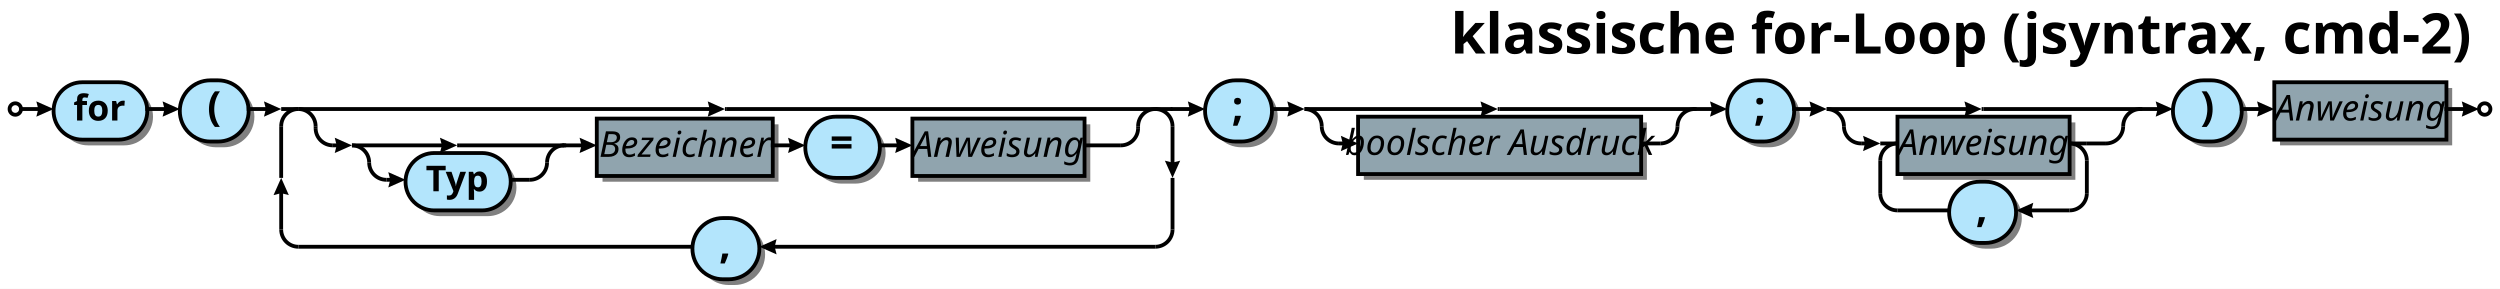
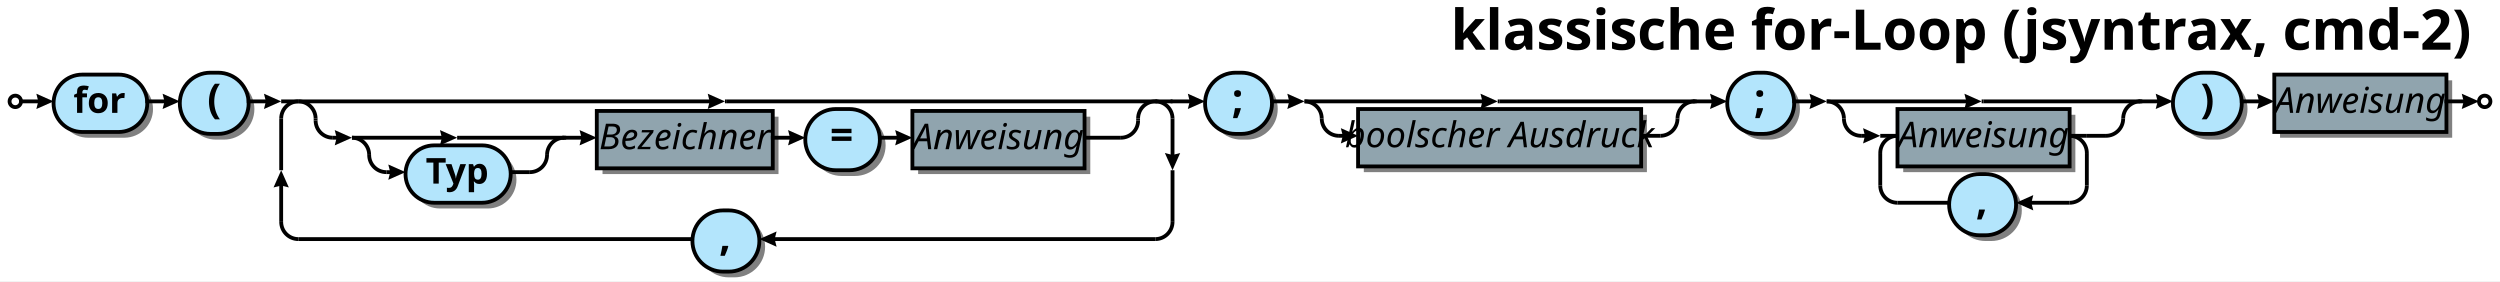
- <svg xmlns="http://www.w3.org/2000/svg" xml:space="preserve" width="1307" height="151" version="1.1">
+ <svg xmlns="http://www.w3.org/2000/svg" xml:space="preserve" width="1307" height="147" version="1.1">
  <style type="text/css">

.title_font {fill:#000000; text-anchor:end;
font-family:PT Sans Bold; font-size:22pt; font-weight:bold; font-style:normal; }
.token_font {fill:#000000; text-anchor:middle;
font-family:PT Sans Bold; font-size:16pt; font-weight:bold; font-style:normal; }
.box_font {fill:#000000; text-anchor:middle;
font-family:PT Sans Italic; font-size:14pt; font-weight:normal; font-style:italic; }
.bubble_font {fill:#000000; text-anchor:middle;
font-family:PT Sans Bold; font-size:14pt; font-weight:bold; font-style:normal; }
.hex_font {fill:#000000; text-anchor:middle;
font-family:PT Sans Bold; font-size:14pt; font-weight:bold; font-style:normal; }
.label {fill: #000; text-anchor:middle; font-size:16pt; font-weight:bold; font-family:Sans;}
.link {fill: #0D47A1;}
.link:hover {fill: #0D47A1; text-decoration:underline;}
.link:visited {fill: #4A148C;}

</style>
  <defs>
    <marker id="arrow" markerWidth="5" markerHeight="4" refX="2.5" refY="2" orient="auto" markerUnits="strokeWidth">
      <path d="M0,0 L0.5,2 L0,4 L4.5,2 z" fill="#000000" />
    </marker>
  </defs>
  <rect width="100%" height="100%" fill="white" />
-   <circle cx="8" cy="57" r="3" stroke="#000000" stroke-width="2" fill="#ffffff" />
-   <path d="M46,76 A15,15 0 0,1 46,46 H65 A15,15 0 0,1 65,76 z" fill="#000000" fill-opacity="0.498" />
-   <path d="M43,73 A15,15 0 0,1 43,43 H62 A15,15 0 0,1 62,73 z" stroke="#000000" stroke-width="2" fill="#b3e5fc" fill-opacity="1.0" />
-   <text class="bubble_font" x="52" y="63">for</text>
-   <path d="M113,77 A16,16 0 0,1 113,45 H117 A16,16 0 0,1 117,77 z" fill="#000000" fill-opacity="0.498" />
-   <path d="M110,74 A16,16 0 0,1 110,42 H114 A16,16 0 0,1 114,74 z" stroke="#000000" stroke-width="2" fill="#b3e5fc" fill-opacity="1.0" />
-   <text class="token_font" x="112" y="63">(</text>
-   <line x1="76" y1="57" x2="90" y2="57" stroke="#000000" stroke-width="2" marker-end="url(#arrow)" />
-   <line x1="379" y1="57" x2="380" y2="57" stroke="#000000" stroke-width="2" />
-   <line x1="239" y1="76" x2="240" y2="76" stroke="#000000" stroke-width="2" />
-   <path d="M230,113 A15,15 0 0,1 230,83 H255 A15,15 0 0,1 255,113 z" fill="#000000" fill-opacity="0.498" />
-   <path d="M227,110 A15,15 0 0,1 227,80 H252 A15,15 0 0,1 252,110 z" stroke="#000000" stroke-width="2" fill="#b3e5fc" fill-opacity="1.0" />
-   <text class="bubble_font" x="239" y="100">Typ</text>
-   <line x1="184" y1="76" x2="235" y2="76" stroke="#000000" stroke-width="2" marker-end="url(#arrow)" />
-   <line x1="240" y1="76" x2="296" y2="76" stroke="#000000" stroke-width="2" />
-   <path d="M193,85 A9,9 0 0,0 184,76" stroke="#000000" stroke-width="2" fill="none" />
-   <line x1="202" y1="94" x2="208" y2="94" stroke="#000000" stroke-width="2" marker-end="url(#arrow)" />
-   <line x1="267" y1="94" x2="277" y2="94" stroke="#000000" stroke-width="2" />
-   <path d="M193,85 A9,9 0 0,0 202,94" stroke="#000000" stroke-width="2" fill="none" />
-   <path d="M277,94 A9,9 0 0,0 286,85" stroke="#000000" stroke-width="2" fill="none" />
-   <path d="M295,76 A9,9 0 0,0 286,85" stroke="#000000" stroke-width="2" fill="none" />
-   <line x1="193" y1="85" x2="193" y2="85" stroke="#000000" stroke-width="2" />
-   <line x1="286" y1="85" x2="286" y2="85" stroke="#000000" stroke-width="2" />
-   <rect x="315" y="65" width="92" height="30" fill="#000000" fill-opacity="0.498" />
-   <rect x="312" y="62" width="92" height="30" stroke="#000000" stroke-width="2" fill="#90a4ae" fill-opacity="1.0" />
-   <text class="box_font" x="358" y="82">Bezeichner</text>
-   <line x1="294" y1="76" x2="308" y2="76" stroke="#000000" stroke-width="2" marker-end="url(#arrow)" />
-   <path d="M440,96 A16,16 0 0,1 440,64 H447 A16,16 0 0,1 447,96 z" fill="#000000" fill-opacity="0.498" />
-   <path d="M437,93 A16,16 0 0,1 437,61 H444 A16,16 0 0,1 444,93 z" stroke="#000000" stroke-width="2" fill="#b3e5fc" fill-opacity="1.0" />
-   <text class="token_font" x="440" y="82">=</text>
-   <line x1="403" y1="76" x2="417" y2="76" stroke="#000000" stroke-width="2" marker-end="url(#arrow)" />
-   <rect x="480" y="65" width="90" height="30" fill="#000000" fill-opacity="0.498" />
-   <rect x="477" y="62" width="90" height="30" stroke="#000000" stroke-width="2" fill="#90a4ae" fill-opacity="1.0" />
-   <text class="box_font" x="522" y="82">Anweisung</text>
-   <line x1="459" y1="76" x2="473" y2="76" stroke="#000000" stroke-width="2" marker-end="url(#arrow)" />
-   <line x1="156" y1="57" x2="375" y2="57" stroke="#000000" stroke-width="2" marker-end="url(#arrow)" />
-   <line x1="380" y1="57" x2="605" y2="57" stroke="#000000" stroke-width="2" />
-   <path d="M165,66 A9,9 0 0,0 156,57" stroke="#000000" stroke-width="2" fill="none" />
-   <line x1="174" y1="76" x2="180" y2="76" stroke="#000000" stroke-width="2" marker-end="url(#arrow)" />
-   <line x1="567" y1="76" x2="586" y2="76" stroke="#000000" stroke-width="2" />
-   <path d="M165,67 A9,9 0 0,0 174,76" stroke="#000000" stroke-width="2" fill="none" />
-   <path d="M586,76 A9,9 0 0,0 595,67" stroke="#000000" stroke-width="2" fill="none" />
-   <path d="M604,57 A9,9 0 0,0 595,66" stroke="#000000" stroke-width="2" fill="none" />
-   <line x1="165" y1="67" x2="165" y2="66" stroke="#000000" stroke-width="2" />
-   <line x1="595" y1="67" x2="595" y2="66" stroke="#000000" stroke-width="2" />
-   <path d="M381,149 A16,16 0 0,1 381,117 H384 A16,16 0 0,1 384,149 z" fill="#000000" fill-opacity="0.498" />
-   <path d="M378,146 A16,16 0 0,1 378,114 H381 A16,16 0 0,1 381,146 z" stroke="#000000" stroke-width="2" fill="#b3e5fc" fill-opacity="1.0" />
-   <text class="token_font" x="379" y="135">,</text>
-   <line x1="156" y1="129" x2="362" y2="129" stroke="#000000" stroke-width="2" />
-   <line x1="604" y1="129" x2="401" y2="129" stroke="#000000" stroke-width="2" marker-end="url(#arrow)" />
-   <line x1="147" y1="57" x2="156" y2="57" stroke="#000000" stroke-width="2" />
-   <path d="M156,57 A9,9 0 0,0 147,66" stroke="#000000" stroke-width="2" fill="none" />
-   <line x1="147" y1="120" x2="147" y2="97" stroke="#000000" stroke-width="2" marker-end="url(#arrow)" />
-   <line x1="147" y1="93" x2="147" y2="66" stroke="#000000" stroke-width="2" />
-   <path d="M147,120 A9,9 0 0,0 156,129" stroke="#000000" stroke-width="2" fill="none" />
-   <path d="M613,66 A9,9 0 0,0 604,57" stroke="#000000" stroke-width="2" fill="none" />
-   <line x1="613" y1="66" x2="613" y2="89" stroke="#000000" stroke-width="2" marker-end="url(#arrow)" />
-   <line x1="613" y1="93" x2="613" y2="120" stroke="#000000" stroke-width="2" />
-   <path d="M604,129 A9,9 0 0,0 613,120" stroke="#000000" stroke-width="2" fill="none" />
-   <line x1="604" y1="57" x2="613" y2="57" stroke="#000000" stroke-width="2" />
-   <line x1="129" y1="57" x2="143" y2="57" stroke="#000000" stroke-width="2" marker-end="url(#arrow)" />
-   <path d="M649,77 A16,16 0 0,1 649,45 H652 A16,16 0 0,1 652,77 z" fill="#000000" fill-opacity="0.498" />
-   <path d="M646,74 A16,16 0 0,1 646,42 H649 A16,16 0 0,1 649,74 z" stroke="#000000" stroke-width="2" fill="#b3e5fc" fill-opacity="1.0" />
-   <text class="token_font" x="647" y="63">;</text>
-   <line x1="612" y1="57" x2="626" y2="57" stroke="#000000" stroke-width="2" marker-end="url(#arrow)" />
-   <line x1="783" y1="57" x2="784" y2="57" stroke="#000000" stroke-width="2" />
-   <rect x="713" y="64" width="148" height="30" fill="#000000" fill-opacity="0.498" />
-   <rect x="710" y="61" width="148" height="30" stroke="#000000" stroke-width="2" fill="#90a4ae" fill-opacity="1.0" />
-   <text class="box_font" x="784" y="81">boolscher Ausdruck</text>
-   <line x1="682" y1="57" x2="779" y2="57" stroke="#000000" stroke-width="2" marker-end="url(#arrow)" />
-   <line x1="784" y1="57" x2="887" y2="57" stroke="#000000" stroke-width="2" />
-   <path d="M691,66 A9,9 0 0,0 682,57" stroke="#000000" stroke-width="2" fill="none" />
-   <line x1="700" y1="75" x2="706" y2="75" stroke="#000000" stroke-width="2" marker-end="url(#arrow)" />
-   <line x1="858" y1="75" x2="868" y2="75" stroke="#000000" stroke-width="2" />
-   <path d="M691,66 A9,9 0 0,0 700,75" stroke="#000000" stroke-width="2" fill="none" />
-   <path d="M868,75 A9,9 0 0,0 877,66" stroke="#000000" stroke-width="2" fill="none" />
-   <path d="M886,57 A9,9 0 0,0 877,66" stroke="#000000" stroke-width="2" fill="none" />
-   <line x1="691" y1="66" x2="691" y2="66" stroke="#000000" stroke-width="2" />
-   <line x1="877" y1="66" x2="877" y2="66" stroke="#000000" stroke-width="2" />
-   <line x1="664" y1="57" x2="678" y2="57" stroke="#000000" stroke-width="2" marker-end="url(#arrow)" />
-   <path d="M922,77 A16,16 0 0,1 922,45 H925 A16,16 0 0,1 925,77 z" fill="#000000" fill-opacity="0.498" />
-   <path d="M919,74 A16,16 0 0,1 919,42 H922 A16,16 0 0,1 922,74 z" stroke="#000000" stroke-width="2" fill="#b3e5fc" fill-opacity="1.0" />
-   <text class="token_font" x="920" y="63">;</text>
-   <line x1="885" y1="57" x2="899" y2="57" stroke="#000000" stroke-width="2" marker-end="url(#arrow)" />
-   <line x1="1036" y1="57" x2="1037" y2="57" stroke="#000000" stroke-width="2" />
-   <rect x="995" y="64" width="90" height="30" fill="#000000" fill-opacity="0.498" />
-   <rect x="992" y="61" width="90" height="30" stroke="#000000" stroke-width="2" fill="#90a4ae" fill-opacity="1.0" />
-   <text class="box_font" x="1037" y="81">Anweisung</text>
-   <path d="M1038,130 A16,16 0 0,1 1038,98 H1041 A16,16 0 0,1 1041,130 z" fill="#000000" fill-opacity="0.498" />
-   <path d="M1035,127 A16,16 0 0,1 1035,95 H1038 A16,16 0 0,1 1038,127 z" stroke="#000000" stroke-width="2" fill="#b3e5fc" fill-opacity="1.0" />
-   <text class="token_font" x="1036" y="116">,</text>
-   <line x1="992" y1="110" x2="1019" y2="110" stroke="#000000" stroke-width="2" />
-   <line x1="1082" y1="110" x2="1058" y2="110" stroke="#000000" stroke-width="2" marker-end="url(#arrow)" />
-   <line x1="983" y1="75" x2="992" y2="75" stroke="#000000" stroke-width="2" />
-   <path d="M992,75 A9,9 0 0,0 983,84" stroke="#000000" stroke-width="2" fill="none" />
-   <line x1="983" y1="84" x2="983" y2="101" stroke="#000000" stroke-width="2" />
-   <path d="M983,101 A9,9 0 0,0 992,110" stroke="#000000" stroke-width="2" fill="none" />
-   <path d="M1091,84 A9,9 0 0,0 1082,75" stroke="#000000" stroke-width="2" fill="none" />
-   <line x1="1091" y1="84" x2="1091" y2="101" stroke="#000000" stroke-width="2" />
-   <path d="M1082,110 A9,9 0 0,0 1091,101" stroke="#000000" stroke-width="2" fill="none" />
-   <line x1="1082" y1="75" x2="1091" y2="75" stroke="#000000" stroke-width="2" />
-   <line x1="955" y1="57" x2="1032" y2="57" stroke="#000000" stroke-width="2" marker-end="url(#arrow)" />
-   <line x1="1037" y1="57" x2="1120" y2="57" stroke="#000000" stroke-width="2" />
-   <path d="M964,66 A9,9 0 0,0 955,57" stroke="#000000" stroke-width="2" fill="none" />
-   <line x1="973" y1="75" x2="979" y2="75" stroke="#000000" stroke-width="2" marker-end="url(#arrow)" />
-   <line x1="1091" y1="75" x2="1101" y2="75" stroke="#000000" stroke-width="2" />
-   <path d="M964,66 A9,9 0 0,0 973,75" stroke="#000000" stroke-width="2" fill="none" />
-   <path d="M1101,75 A9,9 0 0,0 1110,66" stroke="#000000" stroke-width="2" fill="none" />
-   <path d="M1119,57 A9,9 0 0,0 1110,66" stroke="#000000" stroke-width="2" fill="none" />
-   <line x1="964" y1="66" x2="964" y2="66" stroke="#000000" stroke-width="2" />
-   <line x1="1110" y1="66" x2="1110" y2="66" stroke="#000000" stroke-width="2" />
-   <line x1="937" y1="57" x2="951" y2="57" stroke="#000000" stroke-width="2" marker-end="url(#arrow)" />
-   <path d="M1155,77 A16,16 0 0,1 1155,45 H1159 A16,16 0 0,1 1159,77 z" fill="#000000" fill-opacity="0.498" />
-   <path d="M1152,74 A16,16 0 0,1 1152,42 H1156 A16,16 0 0,1 1156,74 z" stroke="#000000" stroke-width="2" fill="#b3e5fc" fill-opacity="1.0" />
-   <text class="token_font" x="1154" y="63">)</text>
-   <line x1="1118" y1="57" x2="1132" y2="57" stroke="#000000" stroke-width="2" marker-end="url(#arrow)" />
-   <rect x="1192" y="46" width="90" height="30" fill="#000000" fill-opacity="0.498" />
-   <rect x="1189" y="43" width="90" height="30" stroke="#000000" stroke-width="2" fill="#90a4ae" fill-opacity="1.0" />
-   <text class="box_font" x="1234" y="63">Anweisung</text>
-   <line x1="1171" y1="57" x2="1185" y2="57" stroke="#000000" stroke-width="2" marker-end="url(#arrow)" />
-   <line x1="10" y1="57" x2="24" y2="57" stroke="#000000" stroke-width="2" marker-end="url(#arrow)" />
-   <circle cx="1299" cy="57" r="3" stroke="#000000" stroke-width="2" fill="#ffffff" />
-   <line x1="1278" y1="57" x2="1292" y2="57" stroke="#000000" stroke-width="2" marker-end="url(#arrow)" />
-   <text class="title_font" x="1292" y="28">klassische for-Loop (jsyntrax, cmd-2)</text>
+   <circle cx="8" cy="53" r="3" stroke="#000000" stroke-width="2" fill="#ffffff" />
+   <path d="M46,72 A15,15 0 0,1 46,42 H65 A15,15 0 0,1 65,72 z" fill="#000000" fill-opacity="0.498" />
+   <path d="M43,69 A15,15 0 0,1 43,39 H62 A15,15 0 0,1 62,69 z" stroke="#000000" stroke-width="2" fill="#b3e5fc" fill-opacity="1.0" />
+   <text class="bubble_font" x="52" y="59">for</text>
+   <path d="M113,73 A16,16 0 0,1 113,41 H117 A16,16 0 0,1 117,73 z" fill="#000000" fill-opacity="0.498" />
+   <path d="M110,70 A16,16 0 0,1 110,38 H114 A16,16 0 0,1 114,70 z" stroke="#000000" stroke-width="2" fill="#b3e5fc" fill-opacity="1.0" />
+   <text class="token_font" x="112" y="59">(</text>
+   <line x1="76" y1="53" x2="90" y2="53" stroke="#000000" stroke-width="2" marker-end="url(#arrow)" />
+   <line x1="379" y1="53" x2="380" y2="53" stroke="#000000" stroke-width="2" />
+   <line x1="239" y1="72" x2="240" y2="72" stroke="#000000" stroke-width="2" />
+   <path d="M230,109 A15,15 0 0,1 230,79 H255 A15,15 0 0,1 255,109 z" fill="#000000" fill-opacity="0.498" />
+   <path d="M227,106 A15,15 0 0,1 227,76 H252 A15,15 0 0,1 252,106 z" stroke="#000000" stroke-width="2" fill="#b3e5fc" fill-opacity="1.0" />
+   <text class="bubble_font" x="239" y="96">Typ</text>
+   <line x1="184" y1="72" x2="235" y2="72" stroke="#000000" stroke-width="2" marker-end="url(#arrow)" />
+   <line x1="240" y1="72" x2="296" y2="72" stroke="#000000" stroke-width="2" />
+   <path d="M193,81 A9,9 0 0,0 184,72" stroke="#000000" stroke-width="2" fill="none" />
+   <line x1="202" y1="90" x2="208" y2="90" stroke="#000000" stroke-width="2" marker-end="url(#arrow)" />
+   <line x1="267" y1="90" x2="277" y2="90" stroke="#000000" stroke-width="2" />
+   <path d="M193,81 A9,9 0 0,0 202,90" stroke="#000000" stroke-width="2" fill="none" />
+   <path d="M277,90 A9,9 0 0,0 286,81" stroke="#000000" stroke-width="2" fill="none" />
+   <path d="M295,72 A9,9 0 0,0 286,81" stroke="#000000" stroke-width="2" fill="none" />
+   <line x1="193" y1="81" x2="193" y2="81" stroke="#000000" stroke-width="2" />
+   <line x1="286" y1="81" x2="286" y2="81" stroke="#000000" stroke-width="2" />
+   <rect x="315" y="61" width="92" height="30" fill="#000000" fill-opacity="0.498" />
+   <rect x="312" y="58" width="92" height="30" stroke="#000000" stroke-width="2" fill="#90a4ae" fill-opacity="1.0" />
+   <text class="box_font" x="358" y="78">Bezeichner</text>
+   <line x1="294" y1="72" x2="308" y2="72" stroke="#000000" stroke-width="2" marker-end="url(#arrow)" />
+   <path d="M440,92 A16,16 0 0,1 440,60 H447 A16,16 0 0,1 447,92 z" fill="#000000" fill-opacity="0.498" />
+   <path d="M437,89 A16,16 0 0,1 437,57 H444 A16,16 0 0,1 444,89 z" stroke="#000000" stroke-width="2" fill="#b3e5fc" fill-opacity="1.0" />
+   <text class="token_font" x="440" y="78">=</text>
+   <line x1="403" y1="72" x2="417" y2="72" stroke="#000000" stroke-width="2" marker-end="url(#arrow)" />
+   <rect x="480" y="61" width="90" height="30" fill="#000000" fill-opacity="0.498" />
+   <rect x="477" y="58" width="90" height="30" stroke="#000000" stroke-width="2" fill="#90a4ae" fill-opacity="1.0" />
+   <text class="box_font" x="522" y="78">Anweisung</text>
+   <line x1="459" y1="72" x2="473" y2="72" stroke="#000000" stroke-width="2" marker-end="url(#arrow)" />
+   <line x1="156" y1="53" x2="375" y2="53" stroke="#000000" stroke-width="2" marker-end="url(#arrow)" />
+   <line x1="380" y1="53" x2="605" y2="53" stroke="#000000" stroke-width="2" />
+   <path d="M165,62 A9,9 0 0,0 156,53" stroke="#000000" stroke-width="2" fill="none" />
+   <line x1="174" y1="72" x2="180" y2="72" stroke="#000000" stroke-width="2" marker-end="url(#arrow)" />
+   <line x1="567" y1="72" x2="586" y2="72" stroke="#000000" stroke-width="2" />
+   <path d="M165,63 A9,9 0 0,0 174,72" stroke="#000000" stroke-width="2" fill="none" />
+   <path d="M586,72 A9,9 0 0,0 595,63" stroke="#000000" stroke-width="2" fill="none" />
+   <path d="M604,53 A9,9 0 0,0 595,62" stroke="#000000" stroke-width="2" fill="none" />
+   <line x1="165" y1="63" x2="165" y2="62" stroke="#000000" stroke-width="2" />
+   <line x1="595" y1="63" x2="595" y2="62" stroke="#000000" stroke-width="2" />
+   <path d="M381,145 A16,16 0 0,1 381,113 H384 A16,16 0 0,1 384,145 z" fill="#000000" fill-opacity="0.498" />
+   <path d="M378,142 A16,16 0 0,1 378,110 H381 A16,16 0 0,1 381,142 z" stroke="#000000" stroke-width="2" fill="#b3e5fc" fill-opacity="1.0" />
+   <text class="token_font" x="379" y="131">,</text>
+   <line x1="156" y1="125" x2="362" y2="125" stroke="#000000" stroke-width="2" />
+   <line x1="604" y1="125" x2="401" y2="125" stroke="#000000" stroke-width="2" marker-end="url(#arrow)" />
+   <line x1="147" y1="53" x2="156" y2="53" stroke="#000000" stroke-width="2" />
+   <path d="M156,53 A9,9 0 0,0 147,62" stroke="#000000" stroke-width="2" fill="none" />
+   <line x1="147" y1="116" x2="147" y2="93" stroke="#000000" stroke-width="2" marker-end="url(#arrow)" />
+   <line x1="147" y1="89" x2="147" y2="62" stroke="#000000" stroke-width="2" />
+   <path d="M147,116 A9,9 0 0,0 156,125" stroke="#000000" stroke-width="2" fill="none" />
+   <path d="M613,62 A9,9 0 0,0 604,53" stroke="#000000" stroke-width="2" fill="none" />
+   <line x1="613" y1="62" x2="613" y2="85" stroke="#000000" stroke-width="2" marker-end="url(#arrow)" />
+   <line x1="613" y1="89" x2="613" y2="116" stroke="#000000" stroke-width="2" />
+   <path d="M604,125 A9,9 0 0,0 613,116" stroke="#000000" stroke-width="2" fill="none" />
+   <line x1="604" y1="53" x2="613" y2="53" stroke="#000000" stroke-width="2" />
+   <line x1="129" y1="53" x2="143" y2="53" stroke="#000000" stroke-width="2" marker-end="url(#arrow)" />
+   <path d="M649,73 A16,16 0 0,1 649,41 H652 A16,16 0 0,1 652,73 z" fill="#000000" fill-opacity="0.498" />
+   <path d="M646,70 A16,16 0 0,1 646,38 H649 A16,16 0 0,1 649,70 z" stroke="#000000" stroke-width="2" fill="#b3e5fc" fill-opacity="1.0" />
+   <text class="token_font" x="647" y="59">;</text>
+   <line x1="612" y1="53" x2="626" y2="53" stroke="#000000" stroke-width="2" marker-end="url(#arrow)" />
+   <line x1="783" y1="53" x2="784" y2="53" stroke="#000000" stroke-width="2" />
+   <rect x="713" y="60" width="148" height="30" fill="#000000" fill-opacity="0.498" />
+   <rect x="710" y="57" width="148" height="30" stroke="#000000" stroke-width="2" fill="#90a4ae" fill-opacity="1.0" />
+   <text class="box_font" x="784" y="77">boolscher Ausdruck</text>
+   <line x1="682" y1="53" x2="779" y2="53" stroke="#000000" stroke-width="2" marker-end="url(#arrow)" />
+   <line x1="784" y1="53" x2="887" y2="53" stroke="#000000" stroke-width="2" />
+   <path d="M691,62 A9,9 0 0,0 682,53" stroke="#000000" stroke-width="2" fill="none" />
+   <line x1="700" y1="71" x2="706" y2="71" stroke="#000000" stroke-width="2" marker-end="url(#arrow)" />
+   <line x1="858" y1="71" x2="868" y2="71" stroke="#000000" stroke-width="2" />
+   <path d="M691,62 A9,9 0 0,0 700,71" stroke="#000000" stroke-width="2" fill="none" />
+   <path d="M868,71 A9,9 0 0,0 877,62" stroke="#000000" stroke-width="2" fill="none" />
+   <path d="M886,53 A9,9 0 0,0 877,62" stroke="#000000" stroke-width="2" fill="none" />
+   <line x1="691" y1="62" x2="691" y2="62" stroke="#000000" stroke-width="2" />
+   <line x1="877" y1="62" x2="877" y2="62" stroke="#000000" stroke-width="2" />
+   <line x1="664" y1="53" x2="678" y2="53" stroke="#000000" stroke-width="2" marker-end="url(#arrow)" />
+   <path d="M922,73 A16,16 0 0,1 922,41 H925 A16,16 0 0,1 925,73 z" fill="#000000" fill-opacity="0.498" />
+   <path d="M919,70 A16,16 0 0,1 919,38 H922 A16,16 0 0,1 922,70 z" stroke="#000000" stroke-width="2" fill="#b3e5fc" fill-opacity="1.0" />
+   <text class="token_font" x="920" y="59">;</text>
+   <line x1="885" y1="53" x2="899" y2="53" stroke="#000000" stroke-width="2" marker-end="url(#arrow)" />
+   <line x1="1036" y1="53" x2="1037" y2="53" stroke="#000000" stroke-width="2" />
+   <rect x="995" y="60" width="90" height="30" fill="#000000" fill-opacity="0.498" />
+   <rect x="992" y="57" width="90" height="30" stroke="#000000" stroke-width="2" fill="#90a4ae" fill-opacity="1.0" />
+   <text class="box_font" x="1037" y="77">Anweisung</text>
+   <path d="M1038,126 A16,16 0 0,1 1038,94 H1041 A16,16 0 0,1 1041,126 z" fill="#000000" fill-opacity="0.498" />
+   <path d="M1035,123 A16,16 0 0,1 1035,91 H1038 A16,16 0 0,1 1038,123 z" stroke="#000000" stroke-width="2" fill="#b3e5fc" fill-opacity="1.0" />
+   <text class="token_font" x="1036" y="112">,</text>
+   <line x1="992" y1="106" x2="1019" y2="106" stroke="#000000" stroke-width="2" />
+   <line x1="1082" y1="106" x2="1058" y2="106" stroke="#000000" stroke-width="2" marker-end="url(#arrow)" />
+   <line x1="983" y1="71" x2="992" y2="71" stroke="#000000" stroke-width="2" />
+   <path d="M992,71 A9,9 0 0,0 983,80" stroke="#000000" stroke-width="2" fill="none" />
+   <line x1="983" y1="80" x2="983" y2="97" stroke="#000000" stroke-width="2" />
+   <path d="M983,97 A9,9 0 0,0 992,106" stroke="#000000" stroke-width="2" fill="none" />
+   <path d="M1091,80 A9,9 0 0,0 1082,71" stroke="#000000" stroke-width="2" fill="none" />
+   <line x1="1091" y1="80" x2="1091" y2="97" stroke="#000000" stroke-width="2" />
+   <path d="M1082,106 A9,9 0 0,0 1091,97" stroke="#000000" stroke-width="2" fill="none" />
+   <line x1="1082" y1="71" x2="1091" y2="71" stroke="#000000" stroke-width="2" />
+   <line x1="955" y1="53" x2="1032" y2="53" stroke="#000000" stroke-width="2" marker-end="url(#arrow)" />
+   <line x1="1037" y1="53" x2="1120" y2="53" stroke="#000000" stroke-width="2" />
+   <path d="M964,62 A9,9 0 0,0 955,53" stroke="#000000" stroke-width="2" fill="none" />
+   <line x1="973" y1="71" x2="979" y2="71" stroke="#000000" stroke-width="2" marker-end="url(#arrow)" />
+   <line x1="1091" y1="71" x2="1101" y2="71" stroke="#000000" stroke-width="2" />
+   <path d="M964,62 A9,9 0 0,0 973,71" stroke="#000000" stroke-width="2" fill="none" />
+   <path d="M1101,71 A9,9 0 0,0 1110,62" stroke="#000000" stroke-width="2" fill="none" />
+   <path d="M1119,53 A9,9 0 0,0 1110,62" stroke="#000000" stroke-width="2" fill="none" />
+   <line x1="964" y1="62" x2="964" y2="62" stroke="#000000" stroke-width="2" />
+   <line x1="1110" y1="62" x2="1110" y2="62" stroke="#000000" stroke-width="2" />
+   <line x1="937" y1="53" x2="951" y2="53" stroke="#000000" stroke-width="2" marker-end="url(#arrow)" />
+   <path d="M1155,73 A16,16 0 0,1 1155,41 H1159 A16,16 0 0,1 1159,73 z" fill="#000000" fill-opacity="0.498" />
+   <path d="M1152,70 A16,16 0 0,1 1152,38 H1156 A16,16 0 0,1 1156,70 z" stroke="#000000" stroke-width="2" fill="#b3e5fc" fill-opacity="1.0" />
+   <text class="token_font" x="1154" y="59">)</text>
+   <line x1="1118" y1="53" x2="1132" y2="53" stroke="#000000" stroke-width="2" marker-end="url(#arrow)" />
+   <rect x="1192" y="42" width="90" height="30" fill="#000000" fill-opacity="0.498" />
+   <rect x="1189" y="39" width="90" height="30" stroke="#000000" stroke-width="2" fill="#90a4ae" fill-opacity="1.0" />
+   <text class="box_font" x="1234" y="59">Anweisung</text>
+   <line x1="1171" y1="53" x2="1185" y2="53" stroke="#000000" stroke-width="2" marker-end="url(#arrow)" />
+   <line x1="10" y1="53" x2="24" y2="53" stroke="#000000" stroke-width="2" marker-end="url(#arrow)" />
+   <circle cx="1299" cy="53" r="3" stroke="#000000" stroke-width="2" fill="#ffffff" />
+   <line x1="1278" y1="53" x2="1292" y2="53" stroke="#000000" stroke-width="2" marker-end="url(#arrow)" />
+   <text class="title_font" x="1292" y="26">klassische for-Loop (jsyntrax, cmd-2)</text>
</svg>
